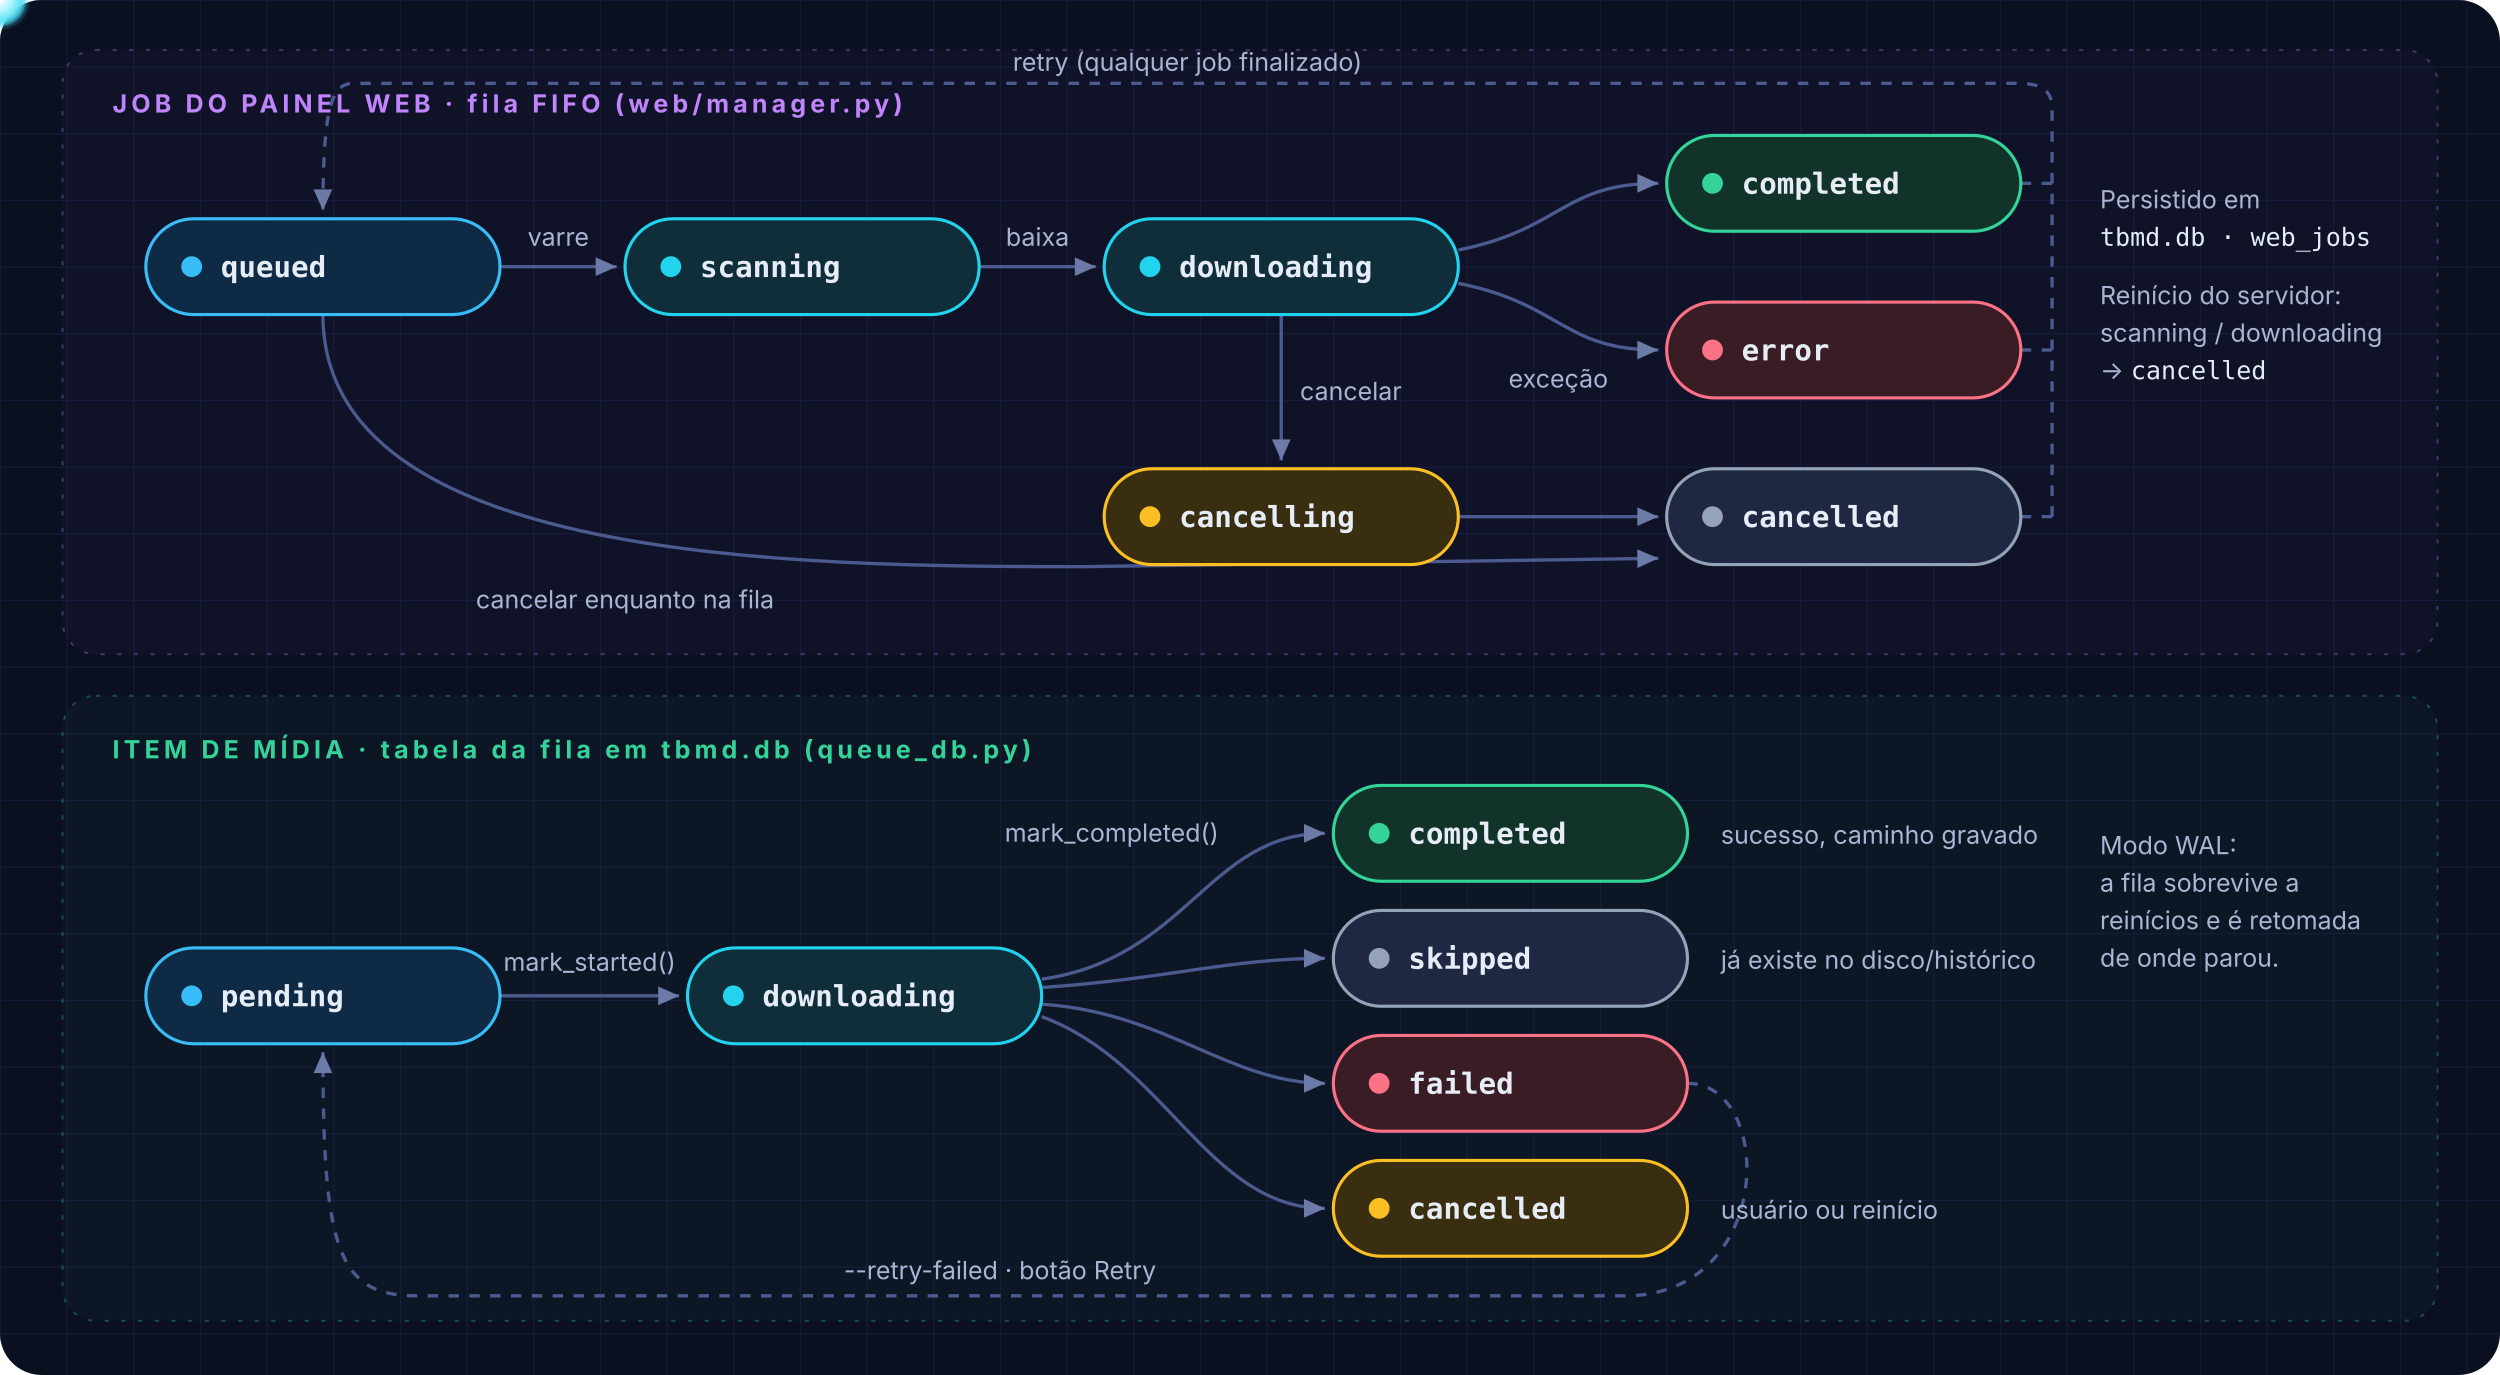
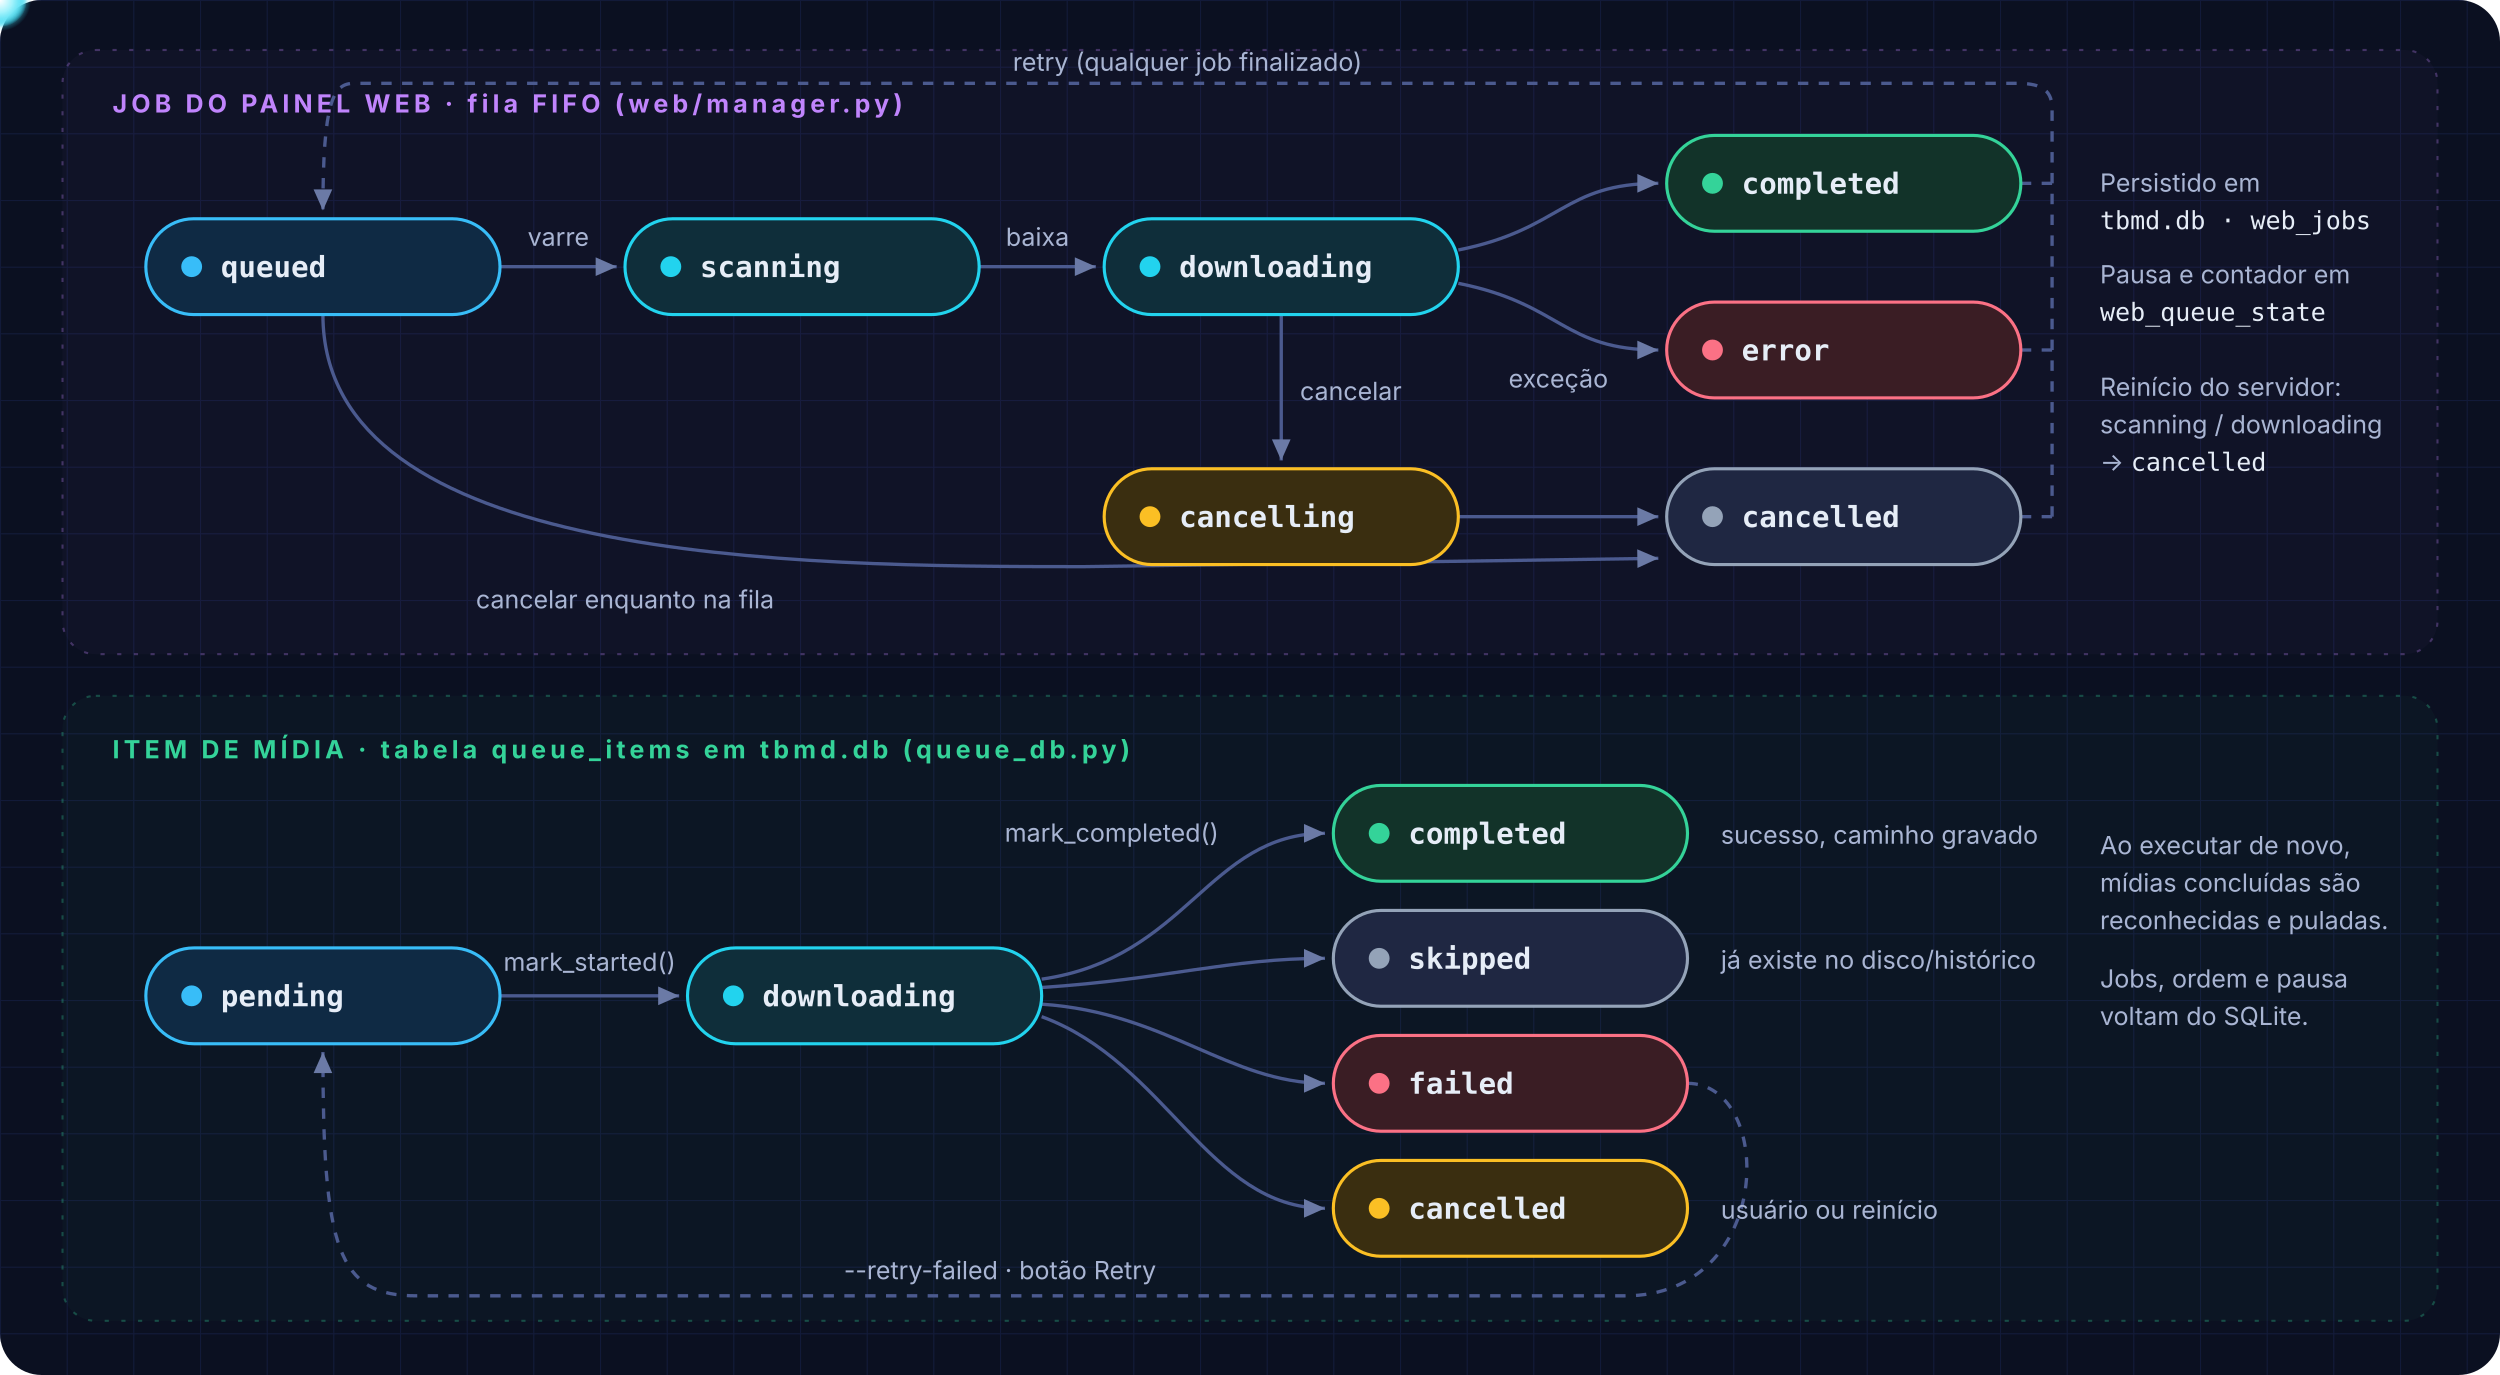
<svg xmlns="http://www.w3.org/2000/svg" width="1200" height="660" viewBox="0 0 1200 660" role="img" aria-label="Ciclo de vida de um job do painel e de um item de mídia na fila SQLite">
  <defs>
    <marker id="ah" viewBox="0 0 10 10" refX="9" refY="5" markerWidth="7" markerHeight="7" orient="auto">
      <path d="M0 1 L9 5 L0 9z" fill="#6b7aa6" />
    </marker>
    <pattern id="grid" width="32" height="32" patternUnits="userSpaceOnUse">
      <path d="M32 0H0V32" fill="none" stroke="#18224a" />
    </pattern>
    <path id="jobpath" d="M155 128 L385 128 L615 128 L880 88" />
    <path id="it1" d="M155 478 L415 478 L700 400" />
    <path id="it2" d="M155 478 L415 478 L700 460" />
    <path id="it3" d="M155 478 L415 478 L700 520" />
    <radialGradient id="tok">
      <stop offset="0" stop-color="#fff" />
      <stop offset=".45" stop-color="#a5f3fc" />
      <stop offset="1" stop-color="#22d3ee" stop-opacity="0" />
    </radialGradient>
  </defs>
  <style>
.glow{animation:g 2s ease-in-out infinite} @keyframes g{50%{opacity:.35}}
@media (prefers-reduced-motion: reduce){.glow{animation:none}}
</style>
  <rect width="1200" height="660" rx="20" fill="#0b1021" />
  <rect width="1200" height="660" rx="20" fill="url(#grid)" opacity=".6" />
  <rect x="30" y="24" width="1140" height="290" rx="16" fill="#c084fc" fill-opacity=".03" stroke="#c084fc" stroke-opacity=".3" stroke-dasharray="2 6" />
  <text x="54" y="54" font-family="Inter, 'Segoe UI', system-ui, -apple-system, sans-serif" font-size="12" font-weight="700" letter-spacing="2" fill="#c084fc">JOB DO PAINEL WEB  ·  fila FIFO (web/manager.py)</text>
  <path d="M240 128 L296 128" fill="none" stroke="#4b5a8f" stroke-width="1.6" marker-end="url(#ah)" />
  <text x="268" y="118" text-anchor="middle" font-family="Inter, 'Segoe UI', system-ui, -apple-system, sans-serif" font-size="12" fill="#a9b5d3">varre</text>
  <path d="M470 128 L526 128" fill="none" stroke="#4b5a8f" stroke-width="1.6" marker-end="url(#ah)" />
  <text x="498" y="118" text-anchor="middle" font-family="Inter, 'Segoe UI', system-ui, -apple-system, sans-serif" font-size="12" fill="#a9b5d3">baixa</text>
  <path d="M700 120 C 750 110, 750 88, 796 88" fill="none" stroke="#4b5a8f" stroke-width="1.6" marker-end="url(#ah)" />
  <path d="M700 136 C 750 146, 750 168, 796 168" fill="none" stroke="#4b5a8f" stroke-width="1.6" marker-end="url(#ah)" />
  <text x="748" y="186" text-anchor="middle" font-family="Inter, 'Segoe UI', system-ui, -apple-system, sans-serif" font-size="12" fill="#a9b5d3">exceção</text>
  <path d="M615 151 L615 221" fill="none" stroke="#4b5a8f" stroke-width="1.6" marker-end="url(#ah)" />
  <text x="624" y="192" text-anchor="start" font-family="Inter, 'Segoe UI', system-ui, -apple-system, sans-serif" font-size="12" fill="#a9b5d3">cancelar</text>
  <path d="M700 248 L796 248" fill="none" stroke="#4b5a8f" stroke-width="1.6" marker-end="url(#ah)" />
  <path d="M155 151 C 155 270, 380 272, 520 272 L 796 268" fill="none" stroke="#4b5a8f" stroke-width="1.6" marker-end="url(#ah)" />
  <text x="300" y="292" text-anchor="middle" font-family="Inter, 'Segoe UI', system-ui, -apple-system, sans-serif" font-size="12" fill="#a9b5d3">cancelar enquanto na fila</text>
  <path d="M970 88 H985" stroke="#4b5a8f" stroke-width="1.6" stroke-dasharray="5 5" />
  <path d="M970 168 H985" stroke="#4b5a8f" stroke-width="1.6" stroke-dasharray="5 5" />
  <path d="M970 248 H985" stroke="#4b5a8f" stroke-width="1.6" stroke-dasharray="5 5" />
  <path d="M985 248 L985 52 C 985 42, 978 40, 968 40 L 170 40 C 160 40, 155 48, 155 101" fill="none" stroke="#4b5a8f" stroke-width="1.6" stroke-dasharray="5 5" marker-end="url(#ah)" />
  <text x="570" y="34" text-anchor="middle" font-family="Inter, 'Segoe UI', system-ui, -apple-system, sans-serif" font-size="12" fill="#a9b5d3">retry  (qualquer job finalizado)</text>
  <text x="1008" y="240" font-family="Inter, 'Segoe UI', system-ui, -apple-system, sans-serif" font-size="11" fill="#8b98b8" />
  <g>
    <rect x="70" y="105" width="170" height="46" rx="23" fill="#0f2a44" stroke="#38bdf8" stroke-width="1.5" />
    <circle cx="92" cy="128" r="5" fill="#38bdf8" />
    <text x="106" y="133" font-family="'JetBrains Mono', SFMono-Regular, Consolas, monospace" font-size="14" font-weight="700" fill="#e6edf7">queued</text>
  </g>
  <g>
    <rect x="300" y="105" width="170" height="46" rx="23" fill="#0f2e3a" stroke="#22d3ee" stroke-width="1.5" />
    <circle cx="322" cy="128" r="5" fill="#22d3ee" />
    <text x="336" y="133" font-family="'JetBrains Mono', SFMono-Regular, Consolas, monospace" font-size="14" font-weight="700" fill="#e6edf7">scanning</text>
  </g>
  <g>
    <rect x="530" y="105" width="170" height="46" rx="23" fill="#0f2e3a" stroke="#22d3ee" stroke-width="1.5" />
    <circle cx="552" cy="128" r="5" fill="#22d3ee" />
    <text x="566" y="133" font-family="'JetBrains Mono', SFMono-Regular, Consolas, monospace" font-size="14" font-weight="700" fill="#e6edf7">downloading</text>
  </g>
  <g>
    <rect x="800" y="65" width="170" height="46" rx="23" fill="#123329" stroke="#34d399" stroke-width="1.5" />
    <circle cx="822" cy="88" r="5" fill="#34d399" />
    <text x="836" y="93" font-family="'JetBrains Mono', SFMono-Regular, Consolas, monospace" font-size="14" font-weight="700" fill="#e6edf7">completed</text>
  </g>
  <g>
    <rect x="800" y="145" width="170" height="46" rx="23" fill="#3a1d24" stroke="#fb7185" stroke-width="1.5" />
    <circle cx="822" cy="168" r="5" fill="#fb7185" />
    <text x="836" y="173" font-family="'JetBrains Mono', SFMono-Regular, Consolas, monospace" font-size="14" font-weight="700" fill="#e6edf7">error</text>
  </g>
  <g>
    <rect x="530" y="225" width="170" height="46" rx="23" fill="#3a2e10" stroke="#fbbf24" stroke-width="1.5" />
    <circle cx="552" cy="248" r="5" fill="#fbbf24" />
    <text x="566" y="253" font-family="'JetBrains Mono', SFMono-Regular, Consolas, monospace" font-size="14" font-weight="700" fill="#e6edf7">cancelling</text>
  </g>
  <g>
    <rect x="800" y="225" width="170" height="46" rx="23" fill="#1f2742" stroke="#94a3b8" stroke-width="1.5" />
    <circle cx="822" cy="248" r="5" fill="#94a3b8" />
    <text x="836" y="253" font-family="'JetBrains Mono', SFMono-Regular, Consolas, monospace" font-size="14" font-weight="700" fill="#e6edf7">cancelled</text>
  </g>
  <g font-family="Inter, 'Segoe UI', system-ui, -apple-system, sans-serif" font-size="12" fill="#a9b5d3">
-     <text x="1008" y="100">Persistido em</text>
-     <text x="1008" y="118" font-family="'JetBrains Mono', SFMono-Regular, Consolas, monospace" fill="#e6edf7">tbmd.db · web_jobs</text>
-     <text x="1008" y="146">Reinício do servidor:</text>
-     <text x="1008" y="164">scanning / downloading</text>
-     <text x="1008" y="182">→ <tspan font-family="'JetBrains Mono', SFMono-Regular, Consolas, monospace" fill="#e6edf7">cancelled</tspan>
+     <text x="1008" y="92">Persistido em</text>
+     <text x="1008" y="110" font-family="'JetBrains Mono', SFMono-Regular, Consolas, monospace" fill="#e6edf7">tbmd.db · web_jobs</text>
+     <text x="1008" y="136">Pausa e contador em</text>
+     <text x="1008" y="154" font-family="'JetBrains Mono', SFMono-Regular, Consolas, monospace" fill="#e6edf7">web_queue_state</text>
+     <text x="1008" y="190">Reinício do servidor:</text>
+     <text x="1008" y="208">scanning / downloading</text>
+     <text x="1008" y="226">→ <tspan font-family="'JetBrains Mono', SFMono-Regular, Consolas, monospace" fill="#e6edf7">cancelled</tspan>
    </text>
  </g>
  <circle r="15" fill="url(#tok)" class="glow">
    <animateMotion dur="5s" repeatCount="indefinite" keyPoints="0;0;1;1" keyTimes="0;.1;.85;1" calcMode="linear">
      <mpath href="#jobpath" />
    </animateMotion>
  </circle>
  <rect x="30" y="334" width="1140" height="300" rx="16" fill="#34d399" fill-opacity=".03" stroke="#34d399" stroke-opacity=".3" stroke-dasharray="2 6" />
-   <text x="54" y="364" font-family="Inter, 'Segoe UI', system-ui, -apple-system, sans-serif" font-size="12" font-weight="700" letter-spacing="2" fill="#34d399">ITEM DE MÍDIA  ·  tabela da fila em tbmd.db (queue_db.py)</text>
+   <text x="54" y="364" font-family="Inter, 'Segoe UI', system-ui, -apple-system, sans-serif" font-size="12" font-weight="700" letter-spacing="2" fill="#34d399">ITEM DE MÍDIA  ·  tabela queue_items em tbmd.db (queue_db.py)</text>
  <path d="M240 478 L326 478" fill="none" stroke="#4b5a8f" stroke-width="1.6" marker-end="url(#ah)" />
  <text x="283" y="466" text-anchor="middle" font-family="Inter, 'Segoe UI', system-ui, -apple-system, sans-serif" font-size="12" fill="#a9b5d3">mark_started()</text>
  <path d="M500 470 C 570 460, 580 400, 636 400" fill="none" stroke="#4b5a8f" stroke-width="1.6" marker-end="url(#ah)" />
  <text x="585" y="404" text-anchor="end" font-family="Inter, 'Segoe UI', system-ui, -apple-system, sans-serif" font-size="12" fill="#a9b5d3">mark_completed()</text>
  <path d="M500 474 C 560 470, 590 460, 636 460" fill="none" stroke="#4b5a8f" stroke-width="1.6" marker-end="url(#ah)" />
  <path d="M500 482 C 560 486, 590 520, 636 520" fill="none" stroke="#4b5a8f" stroke-width="1.6" marker-end="url(#ah)" />
  <path d="M500 488 C 560 510, 580 580, 636 580" fill="none" stroke="#4b5a8f" stroke-width="1.6" marker-end="url(#ah)" />
  <path d="M810 520 C 852 520, 852 622, 780 622 L 200 622 C 162 622, 155 600, 155 505" fill="none" stroke="#4b5a8f" stroke-width="1.6" stroke-dasharray="5 5" marker-end="url(#ah)" />
  <text x="480" y="614" text-anchor="middle" font-family="Inter, 'Segoe UI', system-ui, -apple-system, sans-serif" font-size="12" fill="#a9b5d3">--retry-failed  ·  botão Retry</text>
  <g font-family="Inter, 'Segoe UI', system-ui, -apple-system, sans-serif" font-size="12" fill="#a9b5d3">
    <text x="826" y="465">já existe no disco/histórico</text>
    <text x="826" y="405">sucesso, caminho gravado</text>
    <text x="826" y="585">usuário ou reinício</text>
  </g>
  <g font-family="Inter, 'Segoe UI', system-ui, -apple-system, sans-serif" font-size="12" fill="#a9b5d3">
-     <text x="1008" y="410">Modo WAL:</text>
-     <text x="1008" y="428">a fila sobrevive a</text>
-     <text x="1008" y="446">reinícios e é retomada</text>
-     <text x="1008" y="464">de onde parou.</text>
+     <text x="1008" y="410">Ao executar de novo,</text>
+     <text x="1008" y="428">mídias concluídas são</text>
+     <text x="1008" y="446">reconhecidas e puladas.</text>
+     <text x="1008" y="474">Jobs, ordem e pausa</text>
+     <text x="1008" y="492">voltam do SQLite.</text>
  </g>
  <g>
    <rect x="70" y="455" width="170" height="46" rx="23" fill="#0f2a44" stroke="#38bdf8" stroke-width="1.5" />
    <circle cx="92" cy="478" r="5" fill="#38bdf8" />
    <text x="106" y="483" font-family="'JetBrains Mono', SFMono-Regular, Consolas, monospace" font-size="14" font-weight="700" fill="#e6edf7">pending</text>
  </g>
  <g>
    <rect x="330" y="455" width="170" height="46" rx="23" fill="#0f2e3a" stroke="#22d3ee" stroke-width="1.5" />
    <circle cx="352" cy="478" r="5" fill="#22d3ee" />
    <text x="366" y="483" font-family="'JetBrains Mono', SFMono-Regular, Consolas, monospace" font-size="14" font-weight="700" fill="#e6edf7">downloading</text>
  </g>
  <g>
    <rect x="640" y="377" width="170" height="46" rx="23" fill="#123329" stroke="#34d399" stroke-width="1.5" />
    <circle cx="662" cy="400" r="5" fill="#34d399" />
    <text x="676" y="405" font-family="'JetBrains Mono', SFMono-Regular, Consolas, monospace" font-size="14" font-weight="700" fill="#e6edf7">completed</text>
  </g>
  <g>
    <rect x="640" y="437" width="170" height="46" rx="23" fill="#1f2742" stroke="#94a3b8" stroke-width="1.5" />
    <circle cx="662" cy="460" r="5" fill="#94a3b8" />
    <text x="676" y="465" font-family="'JetBrains Mono', SFMono-Regular, Consolas, monospace" font-size="14" font-weight="700" fill="#e6edf7">skipped</text>
  </g>
  <g>
    <rect x="640" y="497" width="170" height="46" rx="23" fill="#3a1d24" stroke="#fb7185" stroke-width="1.5" />
    <circle cx="662" cy="520" r="5" fill="#fb7185" />
    <text x="676" y="525" font-family="'JetBrains Mono', SFMono-Regular, Consolas, monospace" font-size="14" font-weight="700" fill="#e6edf7">failed</text>
  </g>
  <g>
    <rect x="640" y="557" width="170" height="46" rx="23" fill="#3a2e10" stroke="#fbbf24" stroke-width="1.5" />
    <circle cx="662" cy="580" r="5" fill="#fbbf24" />
    <text x="676" y="585" font-family="'JetBrains Mono', SFMono-Regular, Consolas, monospace" font-size="14" font-weight="700" fill="#e6edf7">cancelled</text>
  </g>
  <circle r="13" fill="url(#tok)" class="glow">
    <animateMotion dur="4.5s" begin="0.0s" repeatCount="indefinite" keyPoints="0;1;1" keyTimes="0;.8;1" calcMode="linear">
      <mpath href="#it1" />
    </animateMotion>
  </circle>
  <circle r="13" fill="url(#tok)" class="glow">
    <animateMotion dur="4.5s" begin="1.5s" repeatCount="indefinite" keyPoints="0;1;1" keyTimes="0;.8;1" calcMode="linear">
      <mpath href="#it2" />
    </animateMotion>
  </circle>
  <circle r="13" fill="url(#tok)" class="glow">
    <animateMotion dur="4.5s" begin="3.0s" repeatCount="indefinite" keyPoints="0;1;1" keyTimes="0;.8;1" calcMode="linear">
      <mpath href="#it3" />
    </animateMotion>
  </circle>
</svg>
